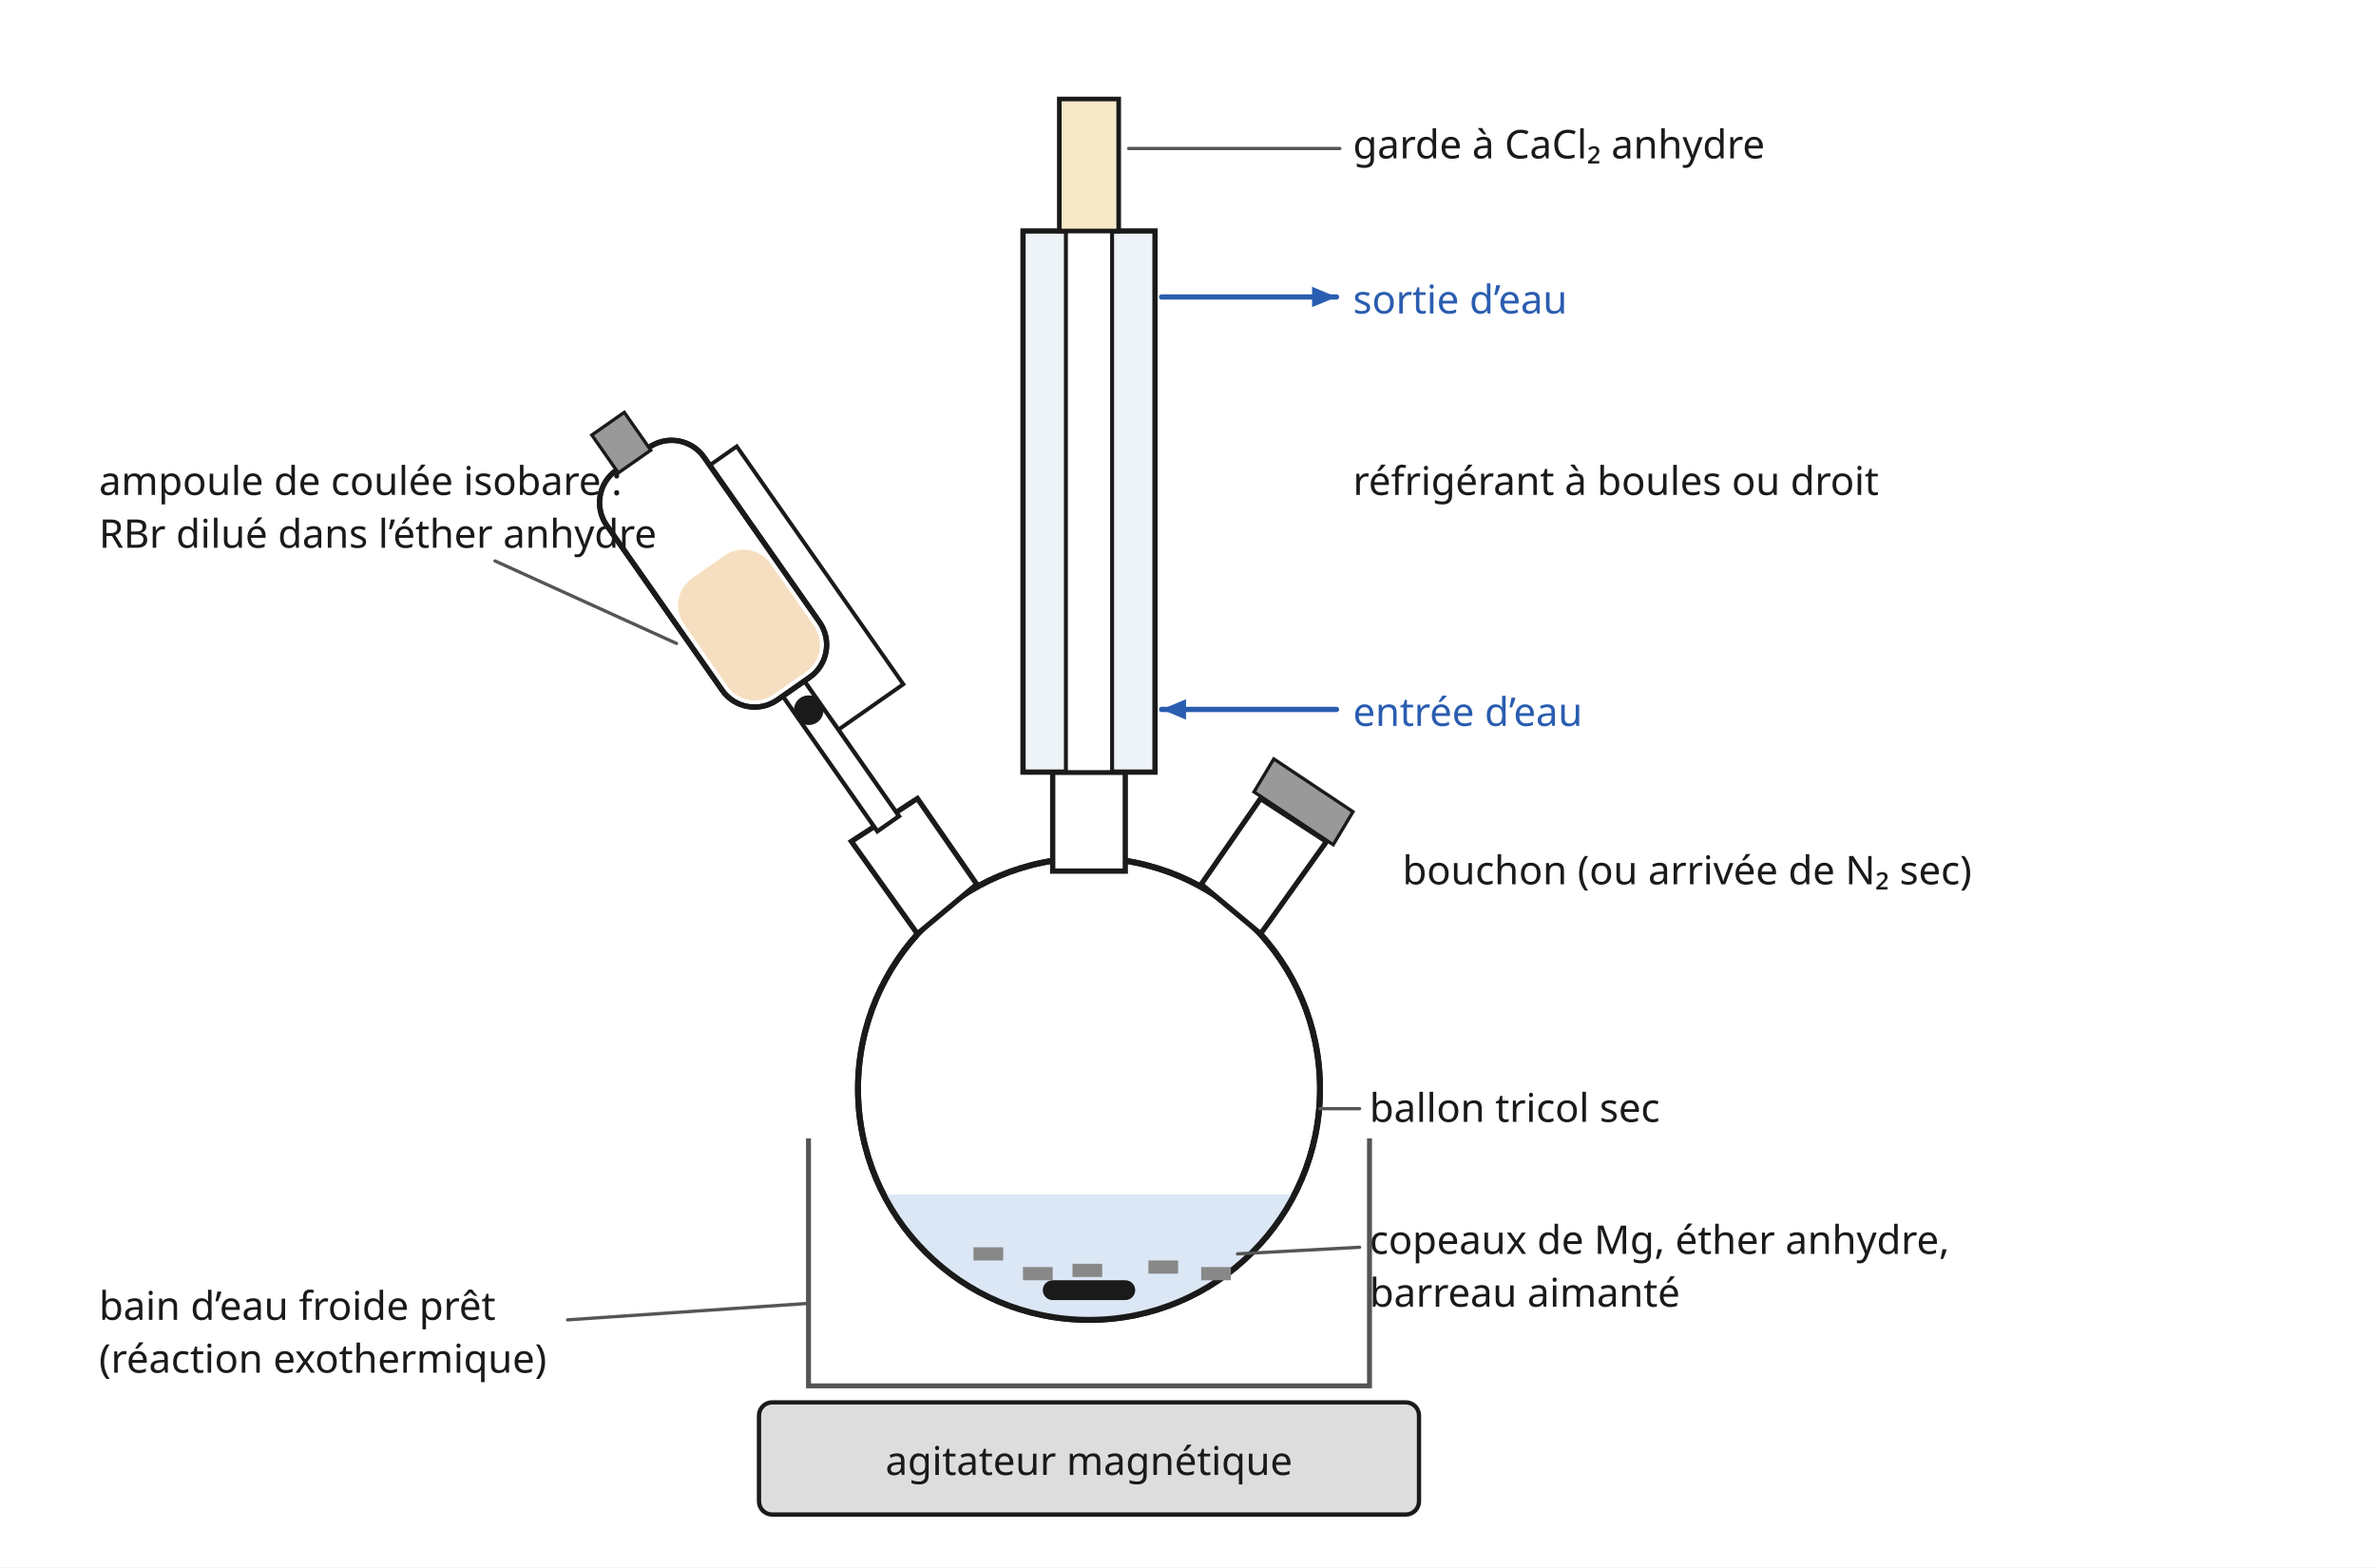
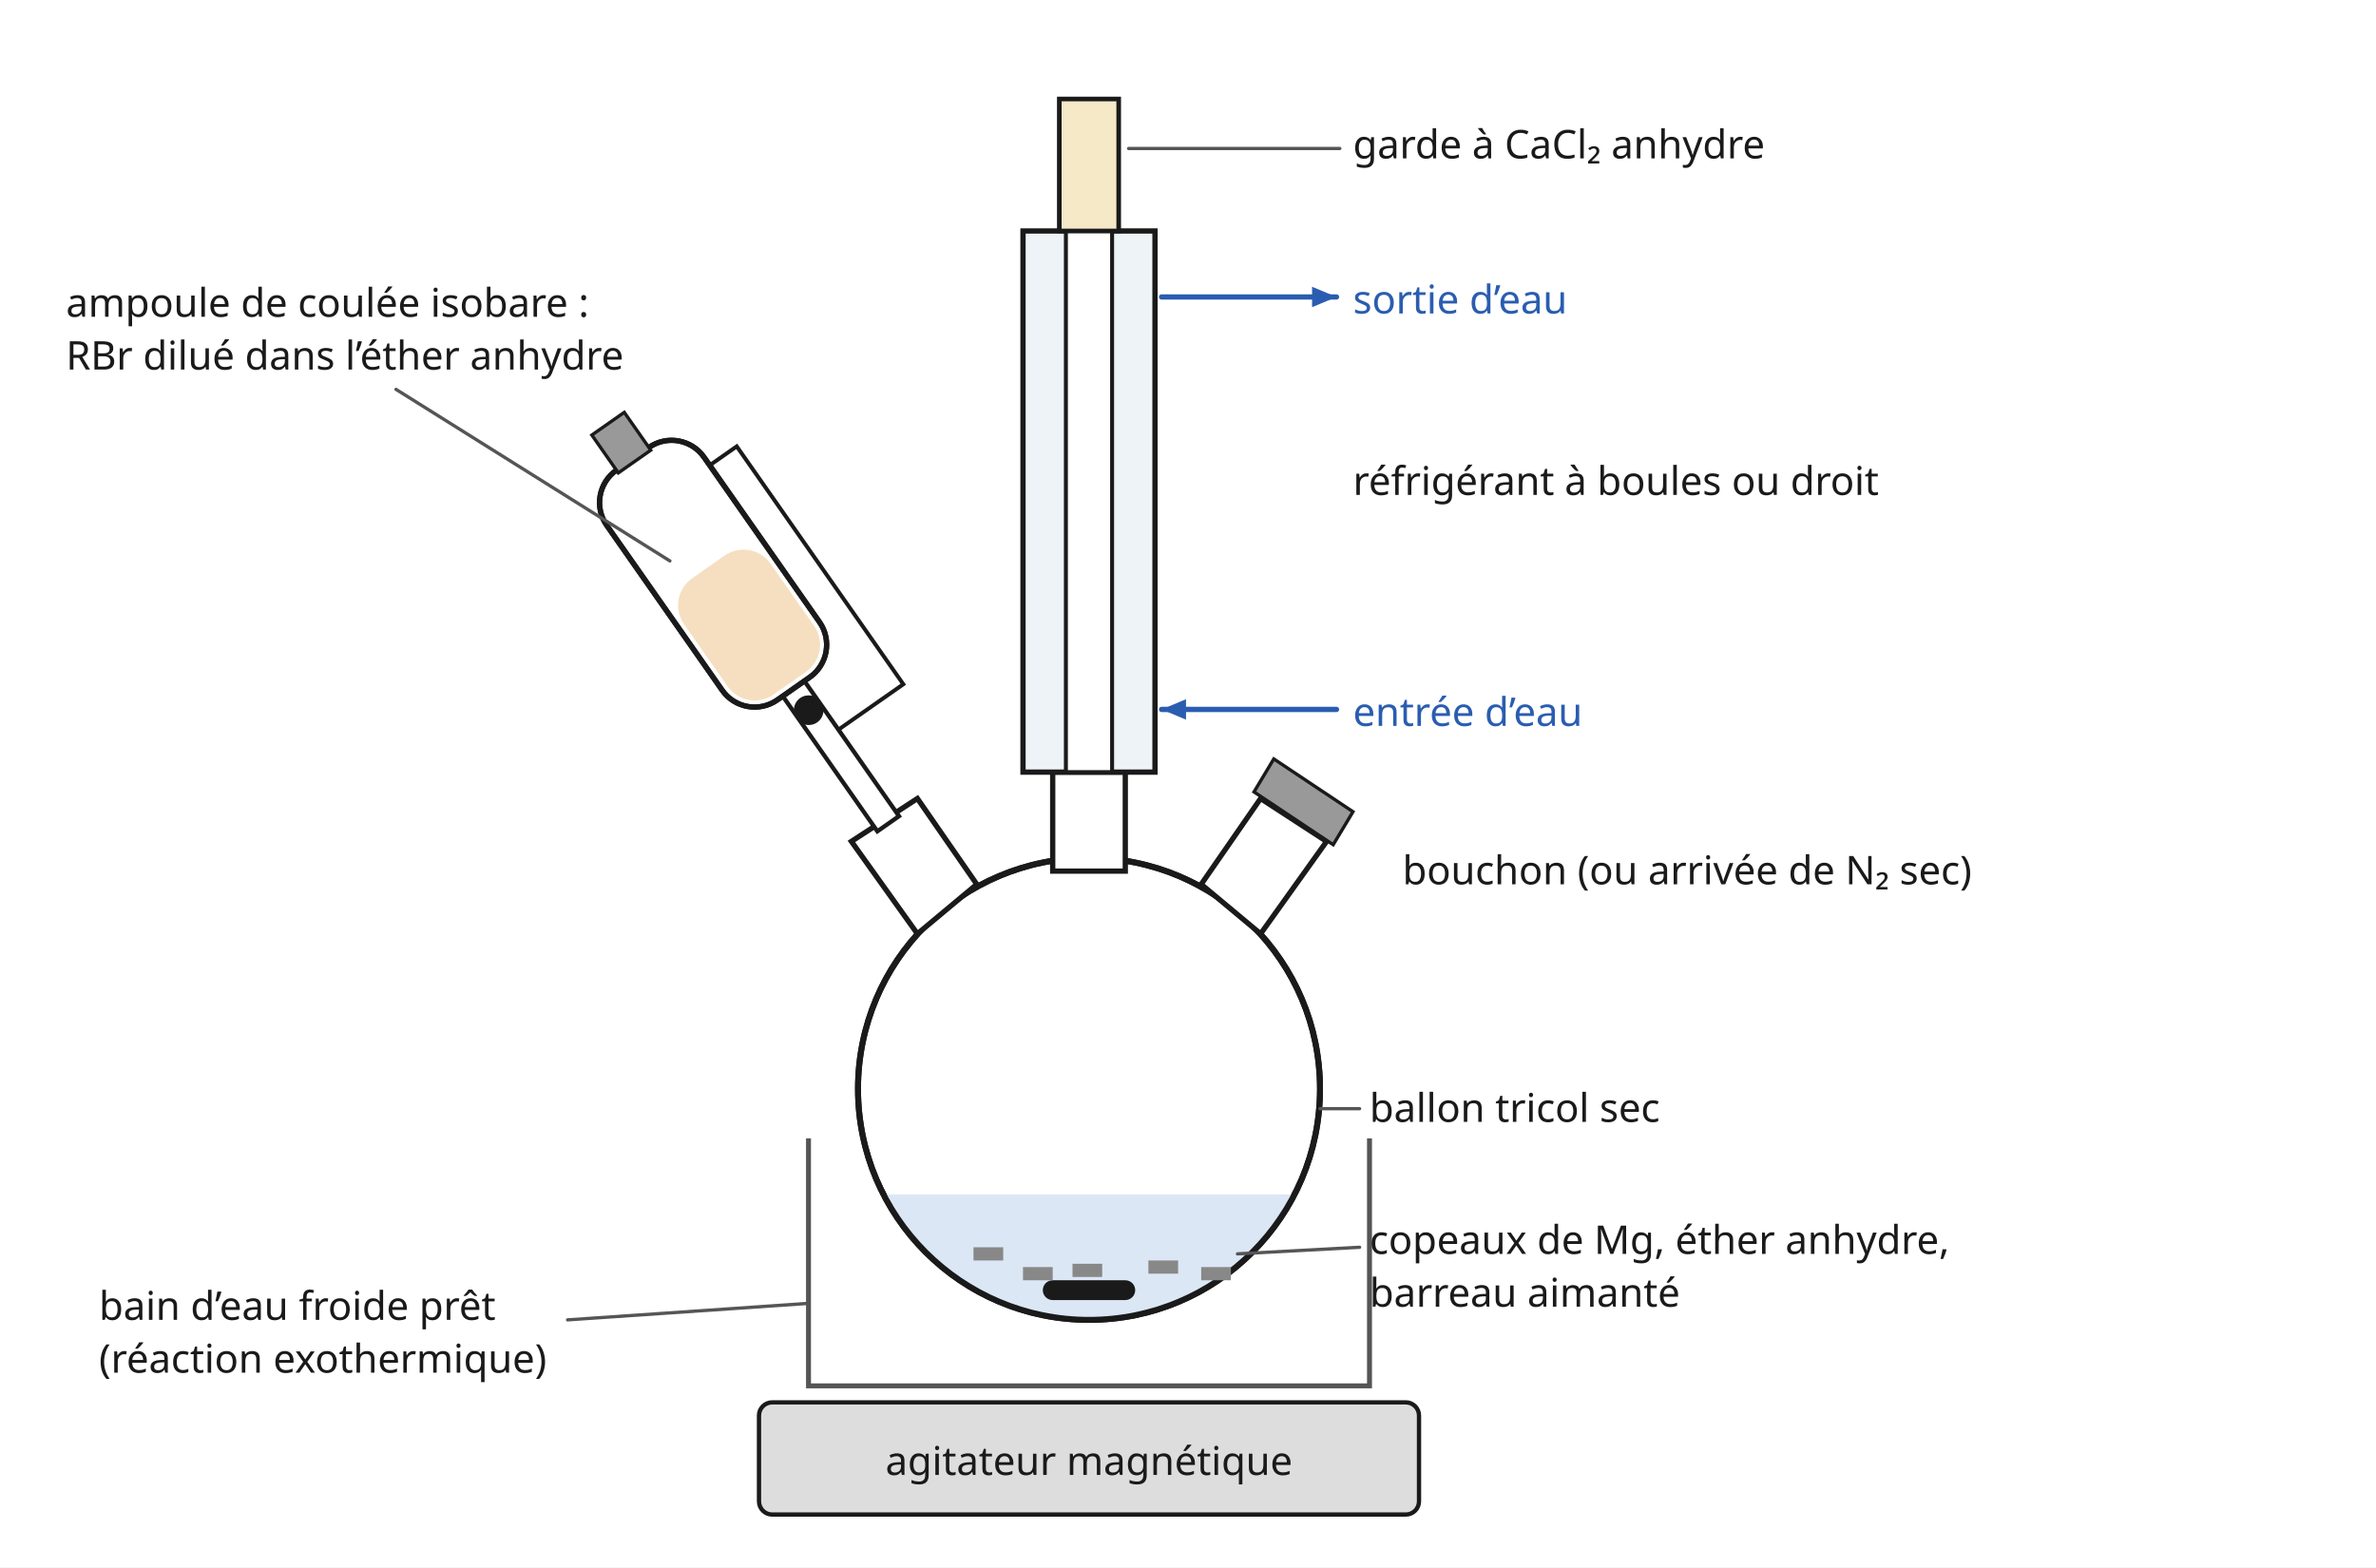
<svg xmlns="http://www.w3.org/2000/svg" viewBox="0 0 720 475" width="720" height="475" font-family="sans-serif" font-size="14">
  <rect x="0" y="0" width="720" height="475" fill="#ffffff" />
  <rect x="230" y="425" width="200" height="34" rx="4" fill="#dddddd" stroke="#1a1a1a" stroke-width="1.3" />
  <text x="330.0" y="447.0" text-anchor="middle" font-size="12" fill="#1a1a1a" font-weight="normal" font-style="normal">agitateur magnétique</text>
  <path d="M 245 345 L 245 420 L 415 420 L 415 345" fill="none" stroke="#555" stroke-width="1.5" />
  <circle cx="330" cy="330" r="70" fill="#ffffff" stroke="#1a1a1a" stroke-width="1.8" />
  <path d="M 268 362 A 70 70 0 0 0 392 362 Z" fill="#dbe7f5" stroke="none" />
  <circle cx="330" cy="330" r="70" fill="none" stroke="#1a1a1a" stroke-width="1.8" />
  <rect x="316" y="388" width="28" height="6" rx="3" fill="#1a1a1a" />
  <rect x="295" y="378" width="9" height="4" fill="#888" />
  <rect x="310" y="384" width="9" height="4" fill="#888" />
  <rect x="348" y="382" width="9" height="4" fill="#888" />
  <rect x="364" y="384" width="9" height="4" fill="#888" />
  <rect x="325" y="383" width="9" height="4" fill="#888" />
  <rect x="319" y="234" width="22" height="30" fill="#ffffff" stroke="#1a1a1a" stroke-width="1.6" />
  <rect x="310" y="70" width="40" height="164" fill="#eef3f8" stroke="#1a1a1a" stroke-width="1.6" />
  <rect x="323" y="70" width="14" height="164" fill="#ffffff" stroke="#1a1a1a" stroke-width="1.2" />
  <line x1="405.0" y1="215.0" x2="352.0" y2="215.0" stroke="#2a5db0" stroke-width="1.6" stroke-linecap="round" />
  <polygon points="352.0,215.0 359.4,211.9 359.4,218.1" fill="#2a5db0" />
  <text x="410.0" y="220.0" text-anchor="start" font-size="12" fill="#2a5db0" font-weight="normal" font-style="normal">entrée d’eau</text>
  <line x1="352.0" y1="90.0" x2="405.0" y2="90.0" stroke="#2a5db0" stroke-width="1.6" stroke-linecap="round" />
  <polygon points="405.0,90.0 397.6,93.1 397.6,86.9" fill="#2a5db0" />
  <text x="410.0" y="95.0" text-anchor="start" font-size="12" fill="#2a5db0" font-weight="normal" font-style="normal">sortie d’eau</text>
  <rect x="321" y="30" width="18" height="40" fill="#f5e9c8" stroke="#1a1a1a" stroke-width="1.4" />
  <text x="410.0" y="48.0" text-anchor="start" font-size="12" fill="#1a1a1a" font-weight="normal" font-style="normal">garde à CaCl₂ anhydre</text>
  <line x1="342.0" y1="45.0" x2="406.0" y2="45.0" stroke="#555" stroke-width="1" stroke-linecap="round" />
  <text x="410.0" y="150.0" text-anchor="start" font-size="12" fill="#1a1a1a" font-weight="normal" font-style="normal">réfrigérant à boules ou droit</text>
  <polygon points="278,283 296,268 278,242 258,255" fill="#ffffff" stroke="#1a1a1a" stroke-width="1.6" />
  <g transform="rotate(-35 268 248)">
    <rect x="264" y="200" width="8" height="50" fill="#ffffff" stroke="#1a1a1a" stroke-width="1.3" />
    <rect x="250" y="115" width="36" height="85" rx="12" fill="#ffffff" stroke="#1a1a1a" stroke-width="1.6" />
    <rect x="252" y="155" width="32" height="43" rx="10" fill="#f6dfc0" />
    <rect x="250" y="115" width="36" height="85" rx="12" fill="none" stroke="#1a1a1a" stroke-width="1.6" />
    <circle cx="268" cy="208" r="4.5" fill="#1a1a1a" />
    <rect x="262" y="102" width="12" height="14" fill="#999" stroke="#1a1a1a" stroke-width="1" />
    <path d="M 286 130 L 296 130 L 296 218 L 272 218" fill="none" stroke="#1a1a1a" stroke-width="1.2" />
  </g>
-   <text x="30.0" y="150.0" text-anchor="start" font-size="12" fill="#1a1a1a" font-weight="normal" font-style="normal">ampoule de coulée isobare :</text>
-   <text x="30.0" y="166.0" text-anchor="start" font-size="12" fill="#1a1a1a" font-weight="normal" font-style="normal">RBr dilué dans l’éther anhydre</text>
-   <line x1="150.0" y1="170.0" x2="205.0" y2="195.0" stroke="#555" stroke-width="1" stroke-linecap="round" />
+   <text x="20.0" y="96.0" text-anchor="start" font-size="12" fill="#1a1a1a" font-weight="normal" font-style="normal">ampoule de coulée isobare :</text>
+   <text x="20.0" y="112.0" text-anchor="start" font-size="12" fill="#1a1a1a" font-weight="normal" font-style="normal">RBr dilué dans l’éther anhydre</text>
+   <line x1="120.0" y1="118.0" x2="203.0" y2="170.0" stroke="#555" stroke-width="1" stroke-linecap="round" />
  <polygon points="382,283 364,268 382,242 402,255" fill="#ffffff" stroke="#1a1a1a" stroke-width="1.6" />
  <polygon points="380,240 404,256 410,246 386,230" fill="#999" stroke="#1a1a1a" stroke-width="1" />
  <text x="425.0" y="268.0" text-anchor="start" font-size="12" fill="#1a1a1a" font-weight="normal" font-style="normal">bouchon (ou arrivée de N₂ sec)</text>
  <text x="415.0" y="340.0" text-anchor="start" font-size="12" fill="#1a1a1a" font-weight="normal" font-style="normal">ballon tricol sec</text>
  <line x1="400.0" y1="336.0" x2="412.0" y2="336.0" stroke="#555" stroke-width="1" stroke-linecap="round" />
  <text x="415.0" y="380.0" text-anchor="start" font-size="12" fill="#1a1a1a" font-weight="normal" font-style="normal">copeaux de Mg, éther anhydre,</text>
  <text x="415.0" y="396.0" text-anchor="start" font-size="12" fill="#1a1a1a" font-weight="normal" font-style="normal">barreau aimanté</text>
  <line x1="375.0" y1="380.0" x2="412.0" y2="378.0" stroke="#555" stroke-width="1" stroke-linecap="round" />
  <text x="30.0" y="400.0" text-anchor="start" font-size="12" fill="#1a1a1a" font-weight="normal" font-style="normal">bain d’eau froide prêt</text>
  <text x="30.0" y="416.0" text-anchor="start" font-size="12" fill="#1a1a1a" font-weight="normal" font-style="normal">(réaction exothermique)</text>
  <line x1="172.0" y1="400.0" x2="245.0" y2="395.0" stroke="#555" stroke-width="1" stroke-linecap="round" />
</svg>
